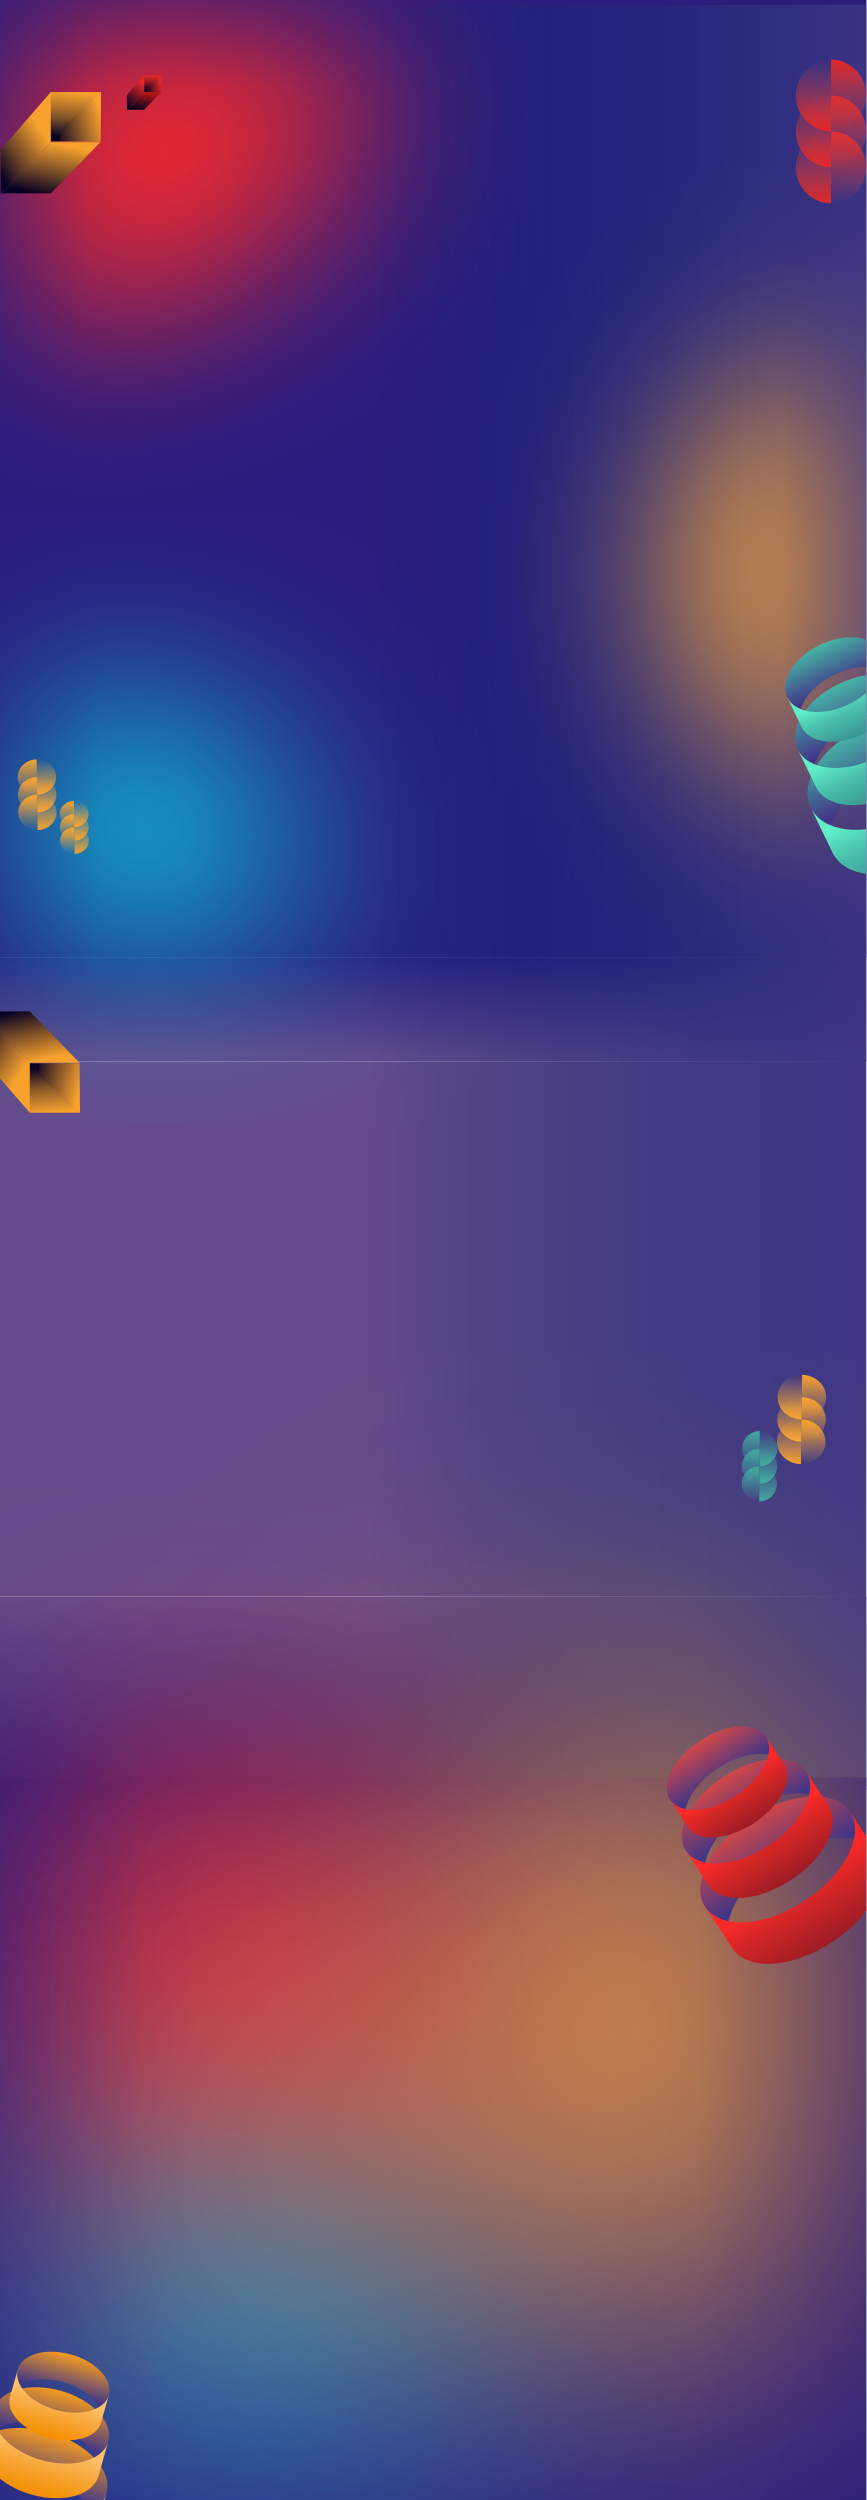
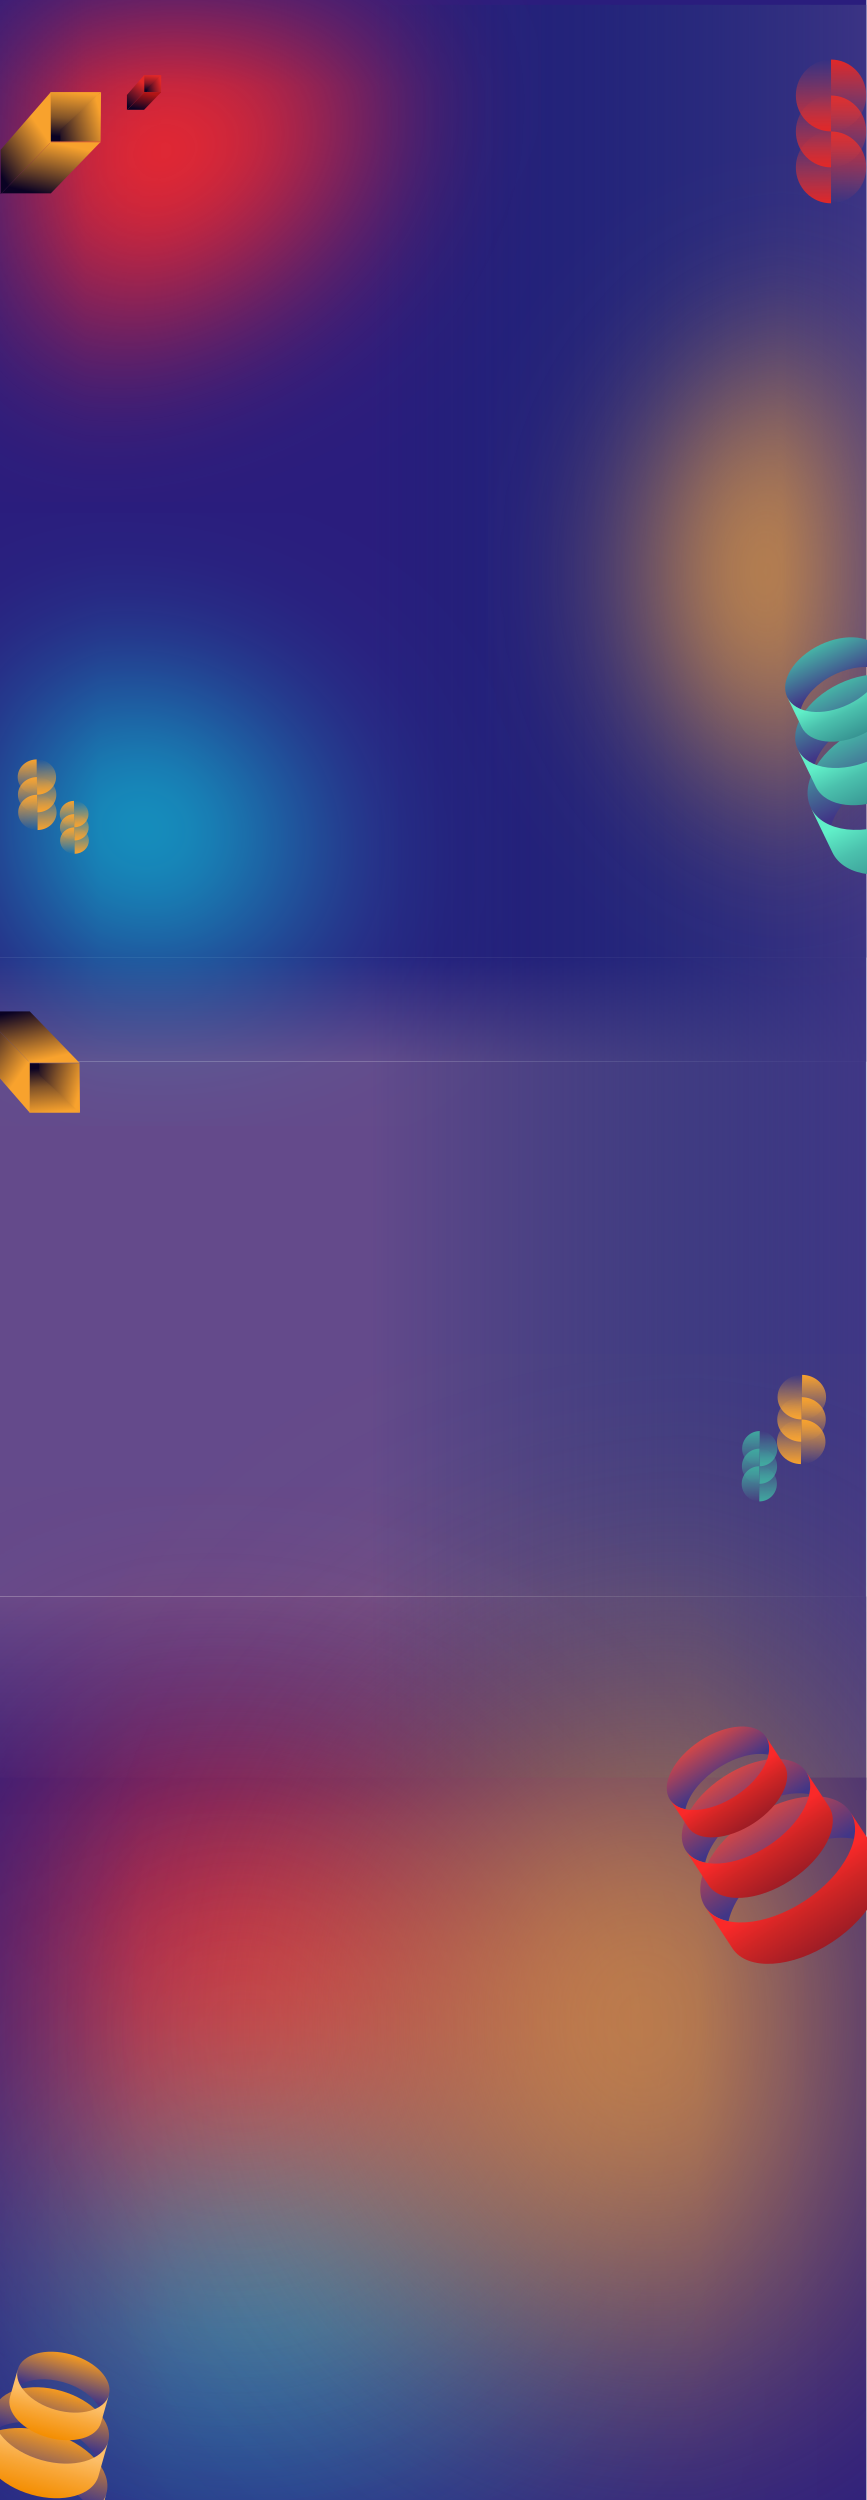
<svg xmlns="http://www.w3.org/2000/svg" width="1440" height="4156" viewBox="0 0 1440 4156" fill="none">
-   <g clip-path="url(#clip0_858_3168)">
+   <g clipPath="url(#clip0_858_3168)">
    <rect width="1440" height="4156" fill="white" />
    <rect y="2654" width="1440" height="322" fill="url(#paint0_linear_858_3168)" />
    <rect y="1592" width="1440" height="173" fill="url(#paint1_linear_858_3168)" />
    <rect y="1765" width="1439" height="889" fill="#644A8B" />
    <path d="M0 -7H1440V1592H0V-7Z" fill="#2A1D7D" />
    <path d="M0 -7H1440V1592H0V-7Z" fill="#2A1D7D" />
    <rect y="8" width="1440" height="4148" fill="url(#paint2_linear_858_3168)" />
    <g filter="url(#filter0_f_858_3168)">
      <path d="M2102 949.791C2102 1179.65 1880.28 1366 1606.78 1366C1333.28 1366 1111.56 1179.65 1111.56 949.791C1111.56 719.928 1333.28 533.587 1606.78 533.587C1880.28 533.587 2102 719.928 2102 949.791Z" fill="#F8A738" />
    </g>
    <g filter="url(#filter1_f_858_3168)">
      <path d="M501 1521.5C501 1437.29 465.389 1356.54 402.002 1296.99C338.615 1237.45 252.643 1204 163 1204C73.357 1204 -12.615 1237.45 -76.002 1296.99C-139.389 1356.54 -175 1437.29 -175 1521.5L163 1521.5H501Z" fill="#00FFFC" />
    </g>
    <g filter="url(#filter2_f_858_3168)">
      <ellipse cx="83.853" cy="143.701" rx="513.853" ry="389.887" fill="#FA2929" />
    </g>
    <path d="M1381.5 337.999C1365.98 337.999 1351.1 331.704 1340.13 320.498C1329.16 309.293 1323 294.095 1323 278.249C1323 262.402 1329.16 247.205 1340.14 236C1351.11 224.795 1365.99 218.5 1381.5 218.5L1381.5 278.25L1381.5 337.999Z" fill="url(#paint3_linear_858_3168)" />
    <path d="M1381.5 218.5C1397.01 218.501 1411.89 224.796 1422.86 236.001C1433.83 247.207 1440 262.404 1440 278.251C1440 294.097 1433.83 309.295 1422.86 320.5C1411.89 331.705 1397.01 337.999 1381.5 337.999L1381.5 278.25L1381.5 218.5Z" fill="url(#paint4_linear_858_3168)" />
    <path d="M1381.5 278.25C1365.98 278.249 1351.11 271.954 1340.13 260.749C1329.16 249.543 1323 234.346 1323 218.499C1323 202.653 1329.17 187.455 1340.14 176.25C1351.11 165.045 1365.99 158.751 1381.5 158.751L1381.5 218.5L1381.5 278.25Z" fill="url(#paint5_linear_858_3168)" />
    <path d="M1381.5 158.751C1397.02 158.751 1411.89 165.046 1422.86 176.252C1433.83 187.457 1440 202.655 1440 218.501C1440 234.348 1433.83 249.545 1422.86 260.75C1411.89 271.955 1397.01 278.25 1381.5 278.25L1381.5 218.5L1381.5 158.751Z" fill="url(#paint6_linear_858_3168)" />
    <path d="M1381.5 218.5C1365.99 218.5 1351.11 212.205 1340.14 200.999C1329.17 189.794 1323 174.596 1323 158.75C1323 142.903 1329.17 127.706 1340.14 116.501C1351.11 105.296 1365.99 99.001 1381.5 99.001L1381.5 158.751L1381.5 218.5Z" fill="url(#paint7_linear_858_3168)" />
    <path d="M1381.5 99.002C1397.02 99.002 1411.9 105.297 1422.87 116.503C1433.84 127.708 1440 142.906 1440 158.752C1440 174.599 1433.84 189.796 1422.86 201.001C1411.89 212.206 1397.01 218.501 1381.5 218.501L1381.5 158.751L1381.5 99.002Z" fill="url(#paint8_linear_858_3168)" />
    <path d="M239.524 125L211 157.803V183L239.524 153.525V125Z" fill="url(#paint9_linear_858_3168)" />
    <path d="M267.573 153.524H239.524L211.475 182.524H239.524L267.573 153.524Z" fill="url(#paint10_linear_858_3168)" />
    <path d="M239.381 125H268.049L244.828 153.095H239.381V125Z" fill="url(#paint11_linear_858_3168)" />
    <path d="M268.049 125L267.762 153.095H244.971V146.358L268.049 125Z" fill="url(#paint12_linear_858_3168)" />
    <path d="M267.762 153.382H239.381" stroke="url(#paint13_linear_858_3168)" />
    <path d="M239.381 154.476V125.951" stroke="url(#paint14_linear_858_3168)" />
    <path d="M84.503 153L1 249.028V322.789L84.503 236.503V153Z" fill="url(#paint15_linear_858_3168)" />
    <path d="M166.614 236.503H84.503L2.392 321.398H84.503L166.614 236.503Z" fill="url(#paint16_linear_858_3168)" />
    <path d="M84.083 153H168.006L100.029 235.244H84.083V153Z" fill="url(#paint17_linear_858_3168)" />
    <path d="M168.006 153L167.167 235.244H100.448V215.522L168.006 153Z" fill="url(#paint18_linear_858_3168)" />
    <path d="M167.167 236.084H84.083" stroke="url(#paint19_linear_858_3168)" />
    <path d="M84.084 239.286V155.012" stroke="url(#paint20_linear_858_3168)" />
    <path d="M62.518 1379.88C70.985 1379.76 79.063 1376.56 84.976 1370.98C90.889 1365.39 94.153 1357.87 94.048 1350.09C93.944 1342.3 90.481 1334.88 84.42 1329.45C78.359 1324.02 70.198 1321.04 61.731 1321.15L62.125 1350.52L62.518 1379.88Z" fill="url(#paint21_linear_858_3168)" />
    <path d="M61.732 1321.15C53.265 1321.27 45.187 1324.47 39.274 1330.06C33.361 1335.64 30.097 1343.16 30.202 1350.94C30.306 1358.73 33.769 1366.15 39.83 1371.58C45.891 1377.01 54.052 1379.99 62.519 1379.88L62.125 1350.52L61.732 1321.15Z" fill="url(#paint22_linear_858_3168)" />
    <path d="M62.115 1350.52C70.582 1350.4 78.66 1347.2 84.573 1341.61C90.487 1336.03 93.75 1328.51 93.646 1320.73C93.541 1312.94 90.078 1305.51 84.017 1300.09C77.957 1294.66 69.795 1291.68 61.328 1291.79L61.722 1321.15L62.115 1350.52Z" fill="url(#paint23_linear_858_3168)" />
    <path d="M61.329 1291.79C52.862 1291.9 44.784 1295.11 38.871 1300.69C32.958 1306.28 29.694 1313.79 29.799 1321.58C29.903 1329.37 33.367 1336.79 39.427 1342.22C45.488 1347.64 53.649 1350.63 62.116 1350.52L61.722 1321.15L61.329 1291.79Z" fill="url(#paint24_linear_858_3168)" />
    <path d="M61.711 1321.15C70.177 1321.04 78.256 1317.84 84.169 1312.25C90.082 1306.66 93.345 1299.15 93.241 1291.36C93.136 1283.58 89.673 1276.15 83.612 1270.73C77.552 1265.3 69.39 1262.31 60.924 1262.43L61.317 1291.79L61.711 1321.15Z" fill="url(#paint25_linear_858_3168)" />
    <path d="M60.923 1262.43C52.457 1262.54 44.378 1265.74 38.465 1271.33C32.552 1276.92 29.289 1284.43 29.393 1292.22C29.497 1300.01 32.961 1307.43 39.021 1312.86C45.082 1318.28 53.243 1321.27 61.71 1321.15L61.317 1291.79L60.923 1262.43Z" fill="url(#paint26_linear_858_3168)" />
    <path d="M124.13 1419.38C130.478 1419.29 136.535 1416.89 140.969 1412.7C145.402 1408.52 147.849 1402.88 147.77 1397.04C147.692 1391.21 145.095 1385.64 140.551 1381.57C136.007 1377.5 129.888 1375.26 123.54 1375.35L123.835 1397.36L124.13 1419.38Z" fill="url(#paint27_linear_858_3168)" />
    <path d="M123.541 1375.35C117.193 1375.44 111.136 1377.84 106.702 1382.02C102.269 1386.21 99.822 1391.85 99.901 1397.69C99.979 1403.52 102.576 1409.09 107.12 1413.16C111.664 1417.23 117.783 1419.46 124.13 1419.38L123.836 1397.36L123.541 1375.35Z" fill="url(#paint28_linear_858_3168)" />
    <path d="M123.828 1397.36C130.176 1397.28 136.233 1394.88 140.666 1390.69C145.1 1386.5 147.546 1380.87 147.468 1375.03C147.39 1369.19 144.793 1363.63 140.249 1359.56C135.705 1355.49 129.586 1353.25 123.238 1353.34L123.533 1375.35L123.828 1397.36Z" fill="url(#paint29_linear_858_3168)" />
    <path d="M123.238 1353.34C116.89 1353.42 110.833 1355.82 106.4 1360.01C101.967 1364.2 99.52 1369.83 99.598 1375.67C99.677 1381.51 102.273 1387.08 106.817 1391.14C111.361 1395.21 117.48 1397.45 123.828 1397.36L123.533 1375.35L123.238 1353.34Z" fill="url(#paint30_linear_858_3168)" />
    <path d="M123.524 1375.35C129.872 1375.27 135.929 1372.86 140.363 1368.68C144.796 1364.49 147.243 1358.85 147.164 1353.01C147.086 1347.18 144.489 1341.61 139.945 1337.54C135.401 1333.47 129.282 1331.24 122.934 1331.32L123.229 1353.34L123.524 1375.35Z" fill="url(#paint31_linear_858_3168)" />
    <path d="M122.935 1331.32C116.587 1331.41 110.53 1333.81 106.096 1338C101.663 1342.18 99.216 1347.82 99.295 1353.66C99.373 1359.49 101.97 1365.06 106.514 1369.13C111.058 1373.2 117.177 1375.44 123.525 1375.35L123.23 1353.34L122.935 1331.32Z" fill="url(#paint32_linear_858_3168)" />
    <path d="M0 2955.02H1440V4156H0V2955.02Z" fill="#2A1D7D" />
    <g filter="url(#filter3_f_858_3168)">
      <ellipse cx="325" cy="3378.11" rx="511" ry="405.082" fill="#FA2929" />
    </g>
    <g filter="url(#filter4_f_858_3168)">
      <ellipse cx="423.5" cy="3868.75" rx="333.5" ry="252.839" fill="#00FFFC" />
    </g>
    <g filter="url(#filter5_f_858_3168)">
      <ellipse cx="1300.5" cy="3360.38" rx="618.5" ry="508.376" fill="#F8A738" />
    </g>
    <path d="M1419.72 3056.91C1423.32 3040.06 1421.46 3024.46 1413.23 3011.92C1388.26 2973.92 1314.1 2978.53 1247.59 3022.23C1181.08 3065.93 1147.41 3132.16 1172.38 3170.16C1180.62 3182.7 1194.2 3190.59 1211.1 3193.98C1218.41 3159.73 1248.23 3120.33 1292.8 3091.04C1337.38 3061.76 1385.39 3050.03 1419.72 3056.91Z" fill="url(#paint33_linear_858_3168)" />
    <path d="M1338.02 3159.85C1404.52 3116.16 1438.2 3049.93 1413.23 3011.92L1458.44 3080.73C1483.41 3118.74 1449.73 3184.97 1383.23 3228.67C1316.72 3272.36 1242.56 3276.98 1217.59 3238.97L1172.38 3170.16C1197.35 3208.17 1271.51 3203.55 1338.02 3159.85Z" fill="url(#paint34_linear_858_3168)" />
    <path d="M1345.49 2982.72C1348.47 2968.73 1346.93 2955.78 1340.1 2945.38C1319.38 2913.85 1257.84 2917.68 1202.65 2953.94C1147.47 2990.19 1119.53 3045.15 1140.25 3076.69C1147.08 3087.09 1158.35 3093.64 1172.37 3096.45C1178.44 3068.04 1203.18 3035.34 1240.17 3011.04C1277.16 2986.73 1316.99 2977 1345.49 2982.72Z" fill="url(#paint35_linear_858_3168)" />
    <path d="M1277.69 3068.14C1332.87 3031.88 1360.81 2976.92 1340.1 2945.38L1377.61 3002.48C1398.33 3034.02 1370.39 3088.98 1315.2 3125.24C1260.01 3161.49 1198.48 3165.32 1177.76 3133.79L1140.25 3076.69C1160.96 3108.22 1222.5 3104.39 1277.69 3068.14Z" fill="url(#paint36_linear_858_3168)" />
    <path d="M1277.56 2916.95C1279.94 2905.79 1278.71 2895.47 1273.26 2887.17C1256.73 2862.01 1207.64 2865.07 1163.62 2893.99C1119.59 2922.92 1097.3 2966.76 1113.83 2991.91C1119.28 3000.21 1128.27 3005.44 1139.46 3007.68C1144.3 2985.01 1164.04 2958.93 1193.54 2939.54C1223.05 2920.16 1254.83 2912.39 1277.56 2916.95Z" fill="url(#paint37_linear_858_3168)" />
    <path d="M1223.47 2985.09C1267.49 2956.17 1289.78 2912.33 1273.26 2887.17L1303.18 2932.72C1319.71 2957.88 1297.42 3001.72 1253.4 3030.64C1209.37 3059.57 1160.29 3062.62 1143.76 3037.46L1113.83 2991.91C1130.36 3017.07 1179.45 3014.02 1223.47 2985.09Z" fill="url(#paint38_linear_858_3168)" />
    <path d="M151.768 4175.5C164.381 4168.06 173.3 4157.79 176.875 4145.16C187.717 4106.86 145.329 4061.33 82.199 4043.46C19.069 4025.59 -40.897 4042.15 -51.739 4080.44C-55.314 4093.07 -53.1 4106.49 -46.262 4119.44C-20.63 4104.31 20.259 4100.83 62.568 4112.8C104.878 4124.78 137.871 4149.18 151.768 4175.5Z" fill="url(#paint39_linear_858_3168)" />
    <path d="M42.938 4182.15C106.068 4200.02 166.034 4183.46 176.876 4145.16L157.245 4214.51C146.403 4252.8 86.437 4269.36 23.307 4251.49C-39.823 4233.62 -82.211 4188.09 -71.369 4149.79L-51.738 4080.44C-62.58 4118.74 -20.192 4164.28 42.938 4182.15Z" fill="url(#paint40_linear_858_3168)" />
    <path d="M159.031 4084.07C169.498 4077.89 176.898 4069.37 179.865 4058.89C188.862 4027.11 153.689 3989.33 101.304 3974.5C48.92 3959.67 -0.839 3973.41 -9.836 4005.19C-12.803 4015.67 -10.966 4026.8 -5.291 4037.55C15.978 4024.99 49.907 4022.1 85.015 4032.04C120.123 4041.98 147.5 4062.23 159.031 4084.07Z" fill="url(#paint41_linear_858_3168)" />
    <path d="M68.727 4089.58C121.111 4104.41 170.87 4090.67 179.867 4058.89L163.577 4116.43C154.581 4148.21 104.822 4161.95 52.437 4147.12C0.053 4132.29 -35.12 4094.51 -26.124 4062.73L-9.834 4005.19C-18.831 4036.97 16.342 4074.75 68.727 4089.58Z" fill="url(#paint42_linear_858_3168)" />
    <path d="M164.333 4001.64C172.682 3996.71 178.586 3989.91 180.953 3981.55C188.129 3956.2 160.071 3926.06 118.283 3914.23C76.495 3902.4 36.801 3913.36 29.624 3938.71C27.258 3947.07 28.723 3955.95 33.25 3964.53C50.216 3954.51 77.282 3952.2 105.289 3960.13C133.295 3968.06 155.134 3984.21 164.333 4001.64Z" fill="url(#paint43_linear_858_3168)" />
    <path d="M92.294 4006.03C134.083 4017.86 173.776 4006.9 180.953 3981.55L167.959 4027.45C160.782 4052.8 121.088 4063.76 79.3 4051.93C37.512 4040.1 9.454 4009.96 16.63 3984.61L29.625 3938.71C22.448 3964.06 50.506 3994.2 92.294 4006.03Z" fill="url(#paint44_linear_858_3168)" />
    <path d="M1381.67 1372.36C1366.35 1366.23 1354.46 1356.26 1347.9 1342.67C1328.02 1301.46 1364.69 1242.59 1429.8 1211.18C1494.91 1179.77 1563.81 1187.71 1583.69 1228.92C1590.25 1242.51 1590.65 1258.02 1585.92 1273.83C1554.77 1261.36 1509.43 1264.74 1465.8 1285.79C1422.16 1306.84 1391.3 1340.23 1381.67 1372.36Z" fill="url(#paint45_linear_858_3168)" />
    <path d="M1501.79 1360.41C1436.68 1391.82 1367.78 1383.87 1347.9 1342.67L1383.9 1417.28C1403.78 1458.49 1472.68 1466.43 1537.79 1435.02C1602.9 1403.61 1639.57 1344.74 1619.69 1303.53L1583.69 1228.92C1603.57 1270.12 1566.9 1328.99 1501.79 1360.41Z" fill="url(#paint46_linear_858_3168)" />
    <path d="M1354.39 1270.71C1341.68 1265.62 1331.81 1257.35 1326.37 1246.07C1309.88 1211.87 1340.3 1163.03 1394.33 1136.96C1448.36 1110.9 1505.53 1117.49 1522.03 1151.68C1527.47 1162.96 1527.8 1175.83 1523.87 1188.95C1498.03 1178.61 1460.41 1181.41 1424.2 1198.88C1387.99 1216.34 1362.38 1244.05 1354.39 1270.71Z" fill="url(#paint47_linear_858_3168)" />
    <path d="M1454.07 1260.79C1400.04 1286.85 1342.87 1280.26 1326.37 1246.07L1356.24 1307.98C1372.74 1342.18 1429.91 1348.77 1483.94 1322.7C1537.97 1296.64 1568.39 1247.79 1551.9 1213.59L1522.03 1151.68C1538.52 1185.87 1508.1 1234.72 1454.07 1260.79Z" fill="url(#paint48_linear_858_3168)" />
    <path d="M1331.16 1178.85C1321.02 1174.79 1313.15 1168.19 1308.81 1159.19C1295.65 1131.91 1319.92 1092.95 1363.02 1072.15C1406.12 1051.36 1451.73 1056.62 1464.89 1083.9C1469.23 1092.89 1469.5 1103.16 1466.36 1113.63C1445.75 1105.37 1415.73 1107.61 1386.85 1121.54C1357.96 1135.48 1337.53 1157.58 1331.16 1178.85Z" fill="url(#paint49_linear_858_3168)" />
    <path d="M1410.67 1170.93C1367.58 1191.73 1321.97 1186.47 1308.81 1159.19L1332.64 1208.58C1345.79 1235.86 1391.4 1241.12 1434.5 1220.32C1477.6 1199.53 1501.87 1160.56 1488.71 1133.29L1464.89 1083.9C1478.05 1111.17 1453.77 1150.14 1410.67 1170.93Z" fill="url(#paint50_linear_858_3168)" />
    <path d="M49.503 1849.79L-34 1753.76V1680L49.503 1766.29V1849.79Z" fill="url(#paint51_linear_858_3168)" />
    <path d="M131.614 1766.29H49.503L-32.608 1681.39H49.503L131.614 1766.29Z" fill="url(#paint52_linear_858_3168)" />
    <path d="M49.083 1849.79H133.006L65.028 1767.55H49.083V1849.79Z" fill="url(#paint53_linear_858_3168)" />
    <path d="M133.006 1849.79L132.167 1767.55H65.448V1787.27L133.006 1849.79Z" fill="url(#paint54_linear_858_3168)" />
    <path d="M132.167 1766.71H49.083" stroke="url(#paint55_linear_858_3168)" />
    <path d="M49.084 1763.5L49.084 1847.78" stroke="url(#paint56_linear_858_3168)" />
    <path d="M1262.95 2437.5C1270.71 2437.5 1278.15 2434.42 1283.63 2428.93C1289.12 2423.45 1292.2 2416.01 1292.2 2408.25C1292.2 2400.49 1289.12 2393.05 1283.63 2387.57C1278.15 2382.08 1270.71 2379 1262.95 2379L1262.95 2408.25V2437.5Z" fill="url(#paint57_linear_858_3168)" />
    <path d="M1262.95 2379C1255.19 2379 1247.75 2382.08 1242.26 2387.57C1236.78 2393.05 1233.7 2400.49 1233.7 2408.25C1233.7 2416.01 1236.78 2423.45 1242.26 2428.93C1247.75 2434.42 1255.19 2437.5 1262.95 2437.5L1262.95 2408.25V2379Z" fill="url(#paint58_linear_858_3168)" />
    <path d="M1262.6 2466.75C1270.36 2466.75 1277.8 2463.67 1283.28 2458.18C1288.77 2452.7 1291.85 2445.26 1291.85 2437.5C1291.85 2429.74 1288.77 2422.3 1283.28 2416.82C1277.8 2411.33 1270.36 2408.25 1262.6 2408.25L1262.6 2437.5V2466.75Z" fill="url(#paint59_linear_858_3168)" />
    <path d="M1262.6 2408.25C1254.84 2408.25 1247.4 2411.33 1241.92 2416.82C1236.43 2422.3 1233.35 2429.74 1233.35 2437.5C1233.35 2445.26 1236.43 2452.7 1241.92 2458.18C1247.4 2463.67 1254.84 2466.75 1262.6 2466.75L1262.6 2437.5V2408.25Z" fill="url(#paint60_linear_858_3168)" />
    <path d="M1262.25 2496C1270.01 2496 1277.45 2492.92 1282.94 2487.43C1288.42 2481.95 1291.5 2474.51 1291.5 2466.75C1291.5 2458.99 1288.42 2451.55 1282.94 2446.07C1277.45 2440.58 1270.01 2437.5 1262.25 2437.5L1262.25 2466.75V2496Z" fill="url(#paint61_linear_858_3168)" />
    <path d="M1262.25 2437.5C1254.49 2437.5 1247.05 2440.58 1241.57 2446.07C1236.08 2451.55 1233 2458.99 1233 2466.75C1233 2474.51 1236.08 2481.95 1241.57 2487.43C1247.05 2492.92 1254.49 2496 1262.25 2496L1262.25 2466.75V2437.5Z" fill="url(#paint62_linear_858_3168)" />
    <path d="M1333.45 2285.54C1344.15 2285.68 1354.35 2289.73 1361.82 2296.79C1369.29 2303.85 1373.42 2313.34 1373.28 2323.18C1373.15 2333.02 1368.78 2342.4 1361.12 2349.25C1353.46 2356.11 1343.15 2359.88 1332.45 2359.74L1332.95 2322.64L1333.45 2285.54Z" fill="url(#paint63_linear_858_3168)" />
    <path d="M1332.45 2359.74C1321.76 2359.59 1311.55 2355.55 1304.08 2348.49C1296.61 2341.43 1292.49 2331.94 1292.62 2322.1C1292.75 2312.26 1297.13 2302.88 1304.78 2296.02C1312.44 2289.17 1322.75 2285.4 1333.45 2285.54L1332.95 2322.64L1332.45 2359.74Z" fill="url(#paint64_linear_858_3168)" />
    <path d="M1332.94 2322.64C1343.64 2322.78 1353.84 2326.83 1361.31 2333.89C1368.78 2340.94 1372.91 2350.44 1372.77 2360.28C1372.64 2370.11 1368.27 2379.49 1360.61 2386.35C1352.95 2393.2 1342.64 2396.98 1331.94 2396.83L1332.44 2359.74L1332.94 2322.64Z" fill="url(#paint65_linear_858_3168)" />
    <path d="M1331.95 2396.83C1321.25 2396.69 1311.04 2392.64 1303.57 2385.58C1296.1 2378.53 1291.98 2369.03 1292.11 2359.19C1292.24 2349.36 1296.62 2339.98 1304.27 2333.12C1311.93 2326.27 1322.24 2322.49 1332.94 2322.64L1332.44 2359.74L1331.95 2396.83Z" fill="url(#paint66_linear_858_3168)" />
    <path d="M1332.43 2359.73C1343.12 2359.88 1353.33 2363.92 1360.8 2370.98C1368.27 2378.04 1372.4 2387.53 1372.26 2397.37C1372.13 2407.21 1367.76 2416.59 1360.1 2423.45C1352.44 2430.3 1342.13 2434.07 1331.43 2433.93L1331.93 2396.83L1332.43 2359.73Z" fill="url(#paint67_linear_858_3168)" />
    <path d="M1331.43 2433.93C1320.74 2433.79 1310.53 2429.74 1303.06 2422.68C1295.59 2415.62 1291.47 2406.13 1291.6 2396.29C1291.73 2386.45 1296.1 2377.07 1303.76 2370.22C1311.42 2363.36 1321.73 2359.59 1332.43 2359.73L1331.93 2396.83L1331.43 2433.93Z" fill="url(#paint68_linear_858_3168)" />
  </g>
  <defs>
    <filter id="filter0_f_858_3168" x="811.559" y="233.587" width="1590.44" height="1432.41" filterUnits="userSpaceOnUse" color-interpolation-filters="sRGB">
      <feFlood flood-opacity="0" result="BackgroundImageFix" />
      <feBlend mode="normal" in="SourceGraphic" in2="BackgroundImageFix" result="shape" />
      <feGaussianBlur stdDeviation="150" result="effect1_foregroundBlur_858_3168" />
    </filter>
    <filter id="filter1_f_858_3168" x="-525" y="854" width="1376" height="1017.5" filterUnits="userSpaceOnUse" color-interpolation-filters="sRGB">
      <feFlood flood-opacity="0" result="BackgroundImageFix" />
      <feBlend mode="normal" in="SourceGraphic" in2="BackgroundImageFix" result="shape" />
      <feGaussianBlur stdDeviation="175" result="effect1_foregroundBlur_858_3168" />
    </filter>
    <filter id="filter2_f_858_3168" x="-730" y="-546.186" width="1627.71" height="1379.77" filterUnits="userSpaceOnUse" color-interpolation-filters="sRGB">
      <feFlood flood-opacity="0" result="BackgroundImageFix" />
      <feBlend mode="normal" in="SourceGraphic" in2="BackgroundImageFix" result="shape" />
      <feGaussianBlur stdDeviation="150" result="effect1_foregroundBlur_858_3168" />
    </filter>
    <filter id="filter3_f_858_3168" x="-686" y="2473.02" width="2022" height="1810.16" filterUnits="userSpaceOnUse" color-interpolation-filters="sRGB">
      <feFlood flood-opacity="0" result="BackgroundImageFix" />
      <feBlend mode="normal" in="SourceGraphic" in2="BackgroundImageFix" result="shape" />
      <feGaussianBlur stdDeviation="250" result="effect1_foregroundBlur_858_3168" />
    </filter>
    <filter id="filter4_f_858_3168" x="-510" y="3015.91" width="1867" height="1705.68" filterUnits="userSpaceOnUse" color-interpolation-filters="sRGB">
      <feFlood flood-opacity="0" result="BackgroundImageFix" />
      <feBlend mode="normal" in="SourceGraphic" in2="BackgroundImageFix" result="shape" />
      <feGaussianBlur stdDeviation="300" result="effect1_foregroundBlur_858_3168" />
    </filter>
    <filter id="filter5_f_858_3168" x="82" y="2252" width="2437" height="2216.75" filterUnits="userSpaceOnUse" color-interpolation-filters="sRGB">
      <feFlood flood-opacity="0" result="BackgroundImageFix" />
      <feBlend mode="normal" in="SourceGraphic" in2="BackgroundImageFix" result="shape" />
      <feGaussianBlur stdDeviation="300" result="effect1_foregroundBlur_858_3168" />
    </filter>
    <linearGradient id="paint0_linear_858_3168" x1="720" y1="2654" x2="720" y2="2976" gradientUnits="userSpaceOnUse">
      <stop stop-color="#664A8A" />
      <stop offset="1" stop-color="#2A1D7D" />
    </linearGradient>
    <linearGradient id="paint1_linear_858_3168" x1="720" y1="1592" x2="720" y2="1765" gradientUnits="userSpaceOnUse">
      <stop stop-color="#2A1D7D" />
      <stop offset="1" stop-color="#644A8B" />
    </linearGradient>
    <linearGradient id="paint2_linear_858_3168" x1="614.4" y1="2082" x2="1507.2" y2="2082" gradientUnits="userSpaceOnUse">
      <stop stop-color="#00296B" stop-opacity="0" />
      <stop offset="1" stop-color="#413687" />
    </linearGradient>
    <linearGradient id="paint3_linear_858_3168" x1="1381.5" y1="218.5" x2="1381.5" y2="337.999" gradientUnits="userSpaceOnUse">
      <stop stop-color="#D44747" stop-opacity="0" />
      <stop offset="1" stop-color="#E22727" />
    </linearGradient>
    <linearGradient id="paint4_linear_858_3168" x1="1381.5" y1="337.999" x2="1381.5" y2="218.5" gradientUnits="userSpaceOnUse">
      <stop stop-color="#D44747" stop-opacity="0" />
      <stop offset="1" stop-color="#E22727" />
    </linearGradient>
    <linearGradient id="paint5_linear_858_3168" x1="1381.5" y1="158.751" x2="1381.5" y2="278.25" gradientUnits="userSpaceOnUse">
      <stop stop-color="#D44747" stop-opacity="0" />
      <stop offset="1" stop-color="#E22727" />
    </linearGradient>
    <linearGradient id="paint6_linear_858_3168" x1="1381.5" y1="278.25" x2="1381.5" y2="158.751" gradientUnits="userSpaceOnUse">
      <stop stop-color="#D44747" stop-opacity="0" />
      <stop offset="1" stop-color="#E22727" />
    </linearGradient>
    <linearGradient id="paint7_linear_858_3168" x1="1381.5" y1="99.001" x2="1381.5" y2="218.5" gradientUnits="userSpaceOnUse">
      <stop stop-color="#D44747" stop-opacity="0" />
      <stop offset="1" stop-color="#E22727" />
    </linearGradient>
    <linearGradient id="paint8_linear_858_3168" x1="1381.5" y1="218.501" x2="1381.5" y2="99.002" gradientUnits="userSpaceOnUse">
      <stop stop-color="#D44747" stop-opacity="0" />
      <stop offset="1" stop-color="#E22727" />
    </linearGradient>
    <linearGradient id="paint9_linear_858_3168" x1="239.524" y1="139.738" x2="211" y2="175.869" gradientUnits="userSpaceOnUse">
      <stop stop-color="#E22727" />
      <stop offset="1" stop-color="#0A0223" />
    </linearGradient>
    <linearGradient id="paint10_linear_858_3168" x1="239.999" y1="153.524" x2="233.344" y2="183" gradientUnits="userSpaceOnUse">
      <stop stop-color="#B21515" />
      <stop offset="1" stop-color="#0A0223" />
    </linearGradient>
    <linearGradient id="paint11_linear_858_3168" x1="251.278" y1="125" x2="248.51" y2="150.718" gradientUnits="userSpaceOnUse">
      <stop stop-color="#E22727" />
      <stop offset="0.529" stop-color="#871725" />
      <stop offset="1" stop-color="#0A0223" />
    </linearGradient>
    <linearGradient id="paint12_linear_858_3168" x1="267.762" y1="137.757" x2="240.603" y2="145.419" gradientUnits="userSpaceOnUse">
      <stop stop-color="#E22727" />
      <stop offset="0.425" stop-color="#8F1925" />
      <stop offset="1" stop-color="#0A0223" />
    </linearGradient>
    <linearGradient id="paint13_linear_858_3168" x1="268.049" y1="153.532" x2="239.524" y2="153.532" gradientUnits="userSpaceOnUse">
      <stop stop-color="#AA1416" />
      <stop offset="0.29" stop-color="#B21515" />
      <stop offset="1" stop-color="#B21515" />
    </linearGradient>
    <linearGradient id="paint14_linear_858_3168" x1="239.532" y1="126.426" x2="239.08" y2="154.476" gradientUnits="userSpaceOnUse">
      <stop stop-color="#E22727" />
      <stop offset="0.507" stop-color="#D92627" />
      <stop offset="1" stop-color="#B21515" />
    </linearGradient>
    <linearGradient id="paint15_linear_858_3168" x1="81.485" y1="235.497" x2="1" y2="290.83" gradientUnits="userSpaceOnUse">
      <stop stop-color="#F8A22D" />
      <stop offset="1" stop-color="#0A0223" />
    </linearGradient>
    <linearGradient id="paint16_linear_858_3168" x1="85.895" y1="236.503" x2="66.411" y2="322.789" gradientUnits="userSpaceOnUse">
      <stop stop-color="#F8A22D" />
      <stop offset="1" stop-color="#0A0223" />
    </linearGradient>
    <linearGradient id="paint17_linear_858_3168" x1="118.911" y1="153" x2="110.806" y2="228.288" gradientUnits="userSpaceOnUse">
      <stop stop-color="#F8A22D" />
      <stop offset="0.586" stop-color="#805228" />
      <stop offset="1" stop-color="#0A0223" />
    </linearGradient>
    <linearGradient id="paint18_linear_858_3168" x1="167.167" y1="190.346" x2="87.659" y2="212.775" gradientUnits="userSpaceOnUse">
      <stop stop-color="#F8A22D" />
      <stop offset="0.529" stop-color="#7E5028" />
      <stop offset="1" stop-color="#0A0223" />
    </linearGradient>
    <linearGradient id="paint19_linear_858_3168" x1="168.006" y1="236.235" x2="84.503" y2="236.235" gradientUnits="userSpaceOnUse">
      <stop stop-color="#F8A22D" />
      <stop offset="1" stop-color="#F8A22D" />
    </linearGradient>
    <linearGradient id="paint20_linear_858_3168" x1="84.234" y1="157.175" x2="80.368" y2="239.127" gradientUnits="userSpaceOnUse">
      <stop stop-color="#F8A22D" />
      <stop offset="0.477" stop-color="#F19D2D" />
      <stop offset="1" stop-color="#F8A22D" />
      <stop offset="1" stop-color="#F8A22D" />
    </linearGradient>
    <linearGradient id="paint21_linear_858_3168" x1="61.731" y1="1321.15" x2="62.518" y2="1379.88" gradientUnits="userSpaceOnUse">
      <stop stop-color="#FBAB3D" stop-opacity="0" />
      <stop offset="1" stop-color="#F8A22D" />
    </linearGradient>
    <linearGradient id="paint22_linear_858_3168" x1="62.519" y1="1379.88" x2="61.732" y2="1321.15" gradientUnits="userSpaceOnUse">
      <stop stop-color="#FBAB3D" stop-opacity="0" />
      <stop offset="1" stop-color="#F8A22D" />
    </linearGradient>
    <linearGradient id="paint23_linear_858_3168" x1="61.328" y1="1291.79" x2="62.115" y2="1350.52" gradientUnits="userSpaceOnUse">
      <stop stop-color="#FBAB3D" stop-opacity="0" />
      <stop offset="1" stop-color="#F8A22D" />
    </linearGradient>
    <linearGradient id="paint24_linear_858_3168" x1="62.116" y1="1350.52" x2="61.329" y2="1291.79" gradientUnits="userSpaceOnUse">
      <stop stop-color="#FBAB3D" stop-opacity="0" />
      <stop offset="1" stop-color="#F8A22D" />
    </linearGradient>
    <linearGradient id="paint25_linear_858_3168" x1="60.924" y1="1262.43" x2="61.711" y2="1321.15" gradientUnits="userSpaceOnUse">
      <stop stop-color="#FBAB3D" stop-opacity="0" />
      <stop offset="1" stop-color="#F8A22D" />
    </linearGradient>
    <linearGradient id="paint26_linear_858_3168" x1="61.71" y1="1321.15" x2="60.923" y2="1262.43" gradientUnits="userSpaceOnUse">
      <stop stop-color="#FBAB3D" stop-opacity="0" />
      <stop offset="1" stop-color="#F8A22D" />
    </linearGradient>
    <linearGradient id="paint27_linear_858_3168" x1="123.54" y1="1375.35" x2="124.13" y2="1419.38" gradientUnits="userSpaceOnUse">
      <stop stop-color="#FBAB3D" stop-opacity="0" />
      <stop offset="1" stop-color="#F8A22D" />
    </linearGradient>
    <linearGradient id="paint28_linear_858_3168" x1="124.13" y1="1419.38" x2="123.541" y2="1375.35" gradientUnits="userSpaceOnUse">
      <stop stop-color="#FBAB3D" stop-opacity="0" />
      <stop offset="1" stop-color="#F8A22D" />
    </linearGradient>
    <linearGradient id="paint29_linear_858_3168" x1="123.238" y1="1353.34" x2="123.828" y2="1397.36" gradientUnits="userSpaceOnUse">
      <stop stop-color="#FBAB3D" stop-opacity="0" />
      <stop offset="1" stop-color="#F8A22D" />
    </linearGradient>
    <linearGradient id="paint30_linear_858_3168" x1="123.828" y1="1397.36" x2="123.238" y2="1353.34" gradientUnits="userSpaceOnUse">
      <stop stop-color="#FBAB3D" stop-opacity="0" />
      <stop offset="1" stop-color="#F8A22D" />
    </linearGradient>
    <linearGradient id="paint31_linear_858_3168" x1="122.934" y1="1331.32" x2="123.524" y2="1375.35" gradientUnits="userSpaceOnUse">
      <stop stop-color="#FBAB3D" stop-opacity="0" />
      <stop offset="1" stop-color="#F8A22D" />
    </linearGradient>
    <linearGradient id="paint32_linear_858_3168" x1="123.525" y1="1375.35" x2="122.935" y2="1331.32" gradientUnits="userSpaceOnUse">
      <stop stop-color="#FBAB3D" stop-opacity="0" />
      <stop offset="1" stop-color="#F8A22D" />
    </linearGradient>
    <linearGradient id="paint33_linear_858_3168" x1="1247.59" y1="3022.23" x2="1309.76" y2="3116.85" gradientUnits="userSpaceOnUse">
      <stop stop-color="#D44747" />
      <stop offset="1" stop-color="#413687" />
    </linearGradient>
    <linearGradient id="paint34_linear_858_3168" x1="1319.18" y1="3131.18" x2="1383.23" y2="3228.67" gradientUnits="userSpaceOnUse">
      <stop stop-color="#FA2929" />
      <stop offset="0.42" stop-color="#CE2525" />
      <stop offset="1" stop-color="#9D1C25" />
    </linearGradient>
    <linearGradient id="paint35_linear_858_3168" x1="1202.65" y1="2953.94" x2="1254.24" y2="3032.45" gradientUnits="userSpaceOnUse">
      <stop stop-color="#D44747" />
      <stop offset="1" stop-color="#413687" />
    </linearGradient>
    <linearGradient id="paint36_linear_858_3168" x1="1262.05" y1="3044.34" x2="1315.2" y2="3125.24" gradientUnits="userSpaceOnUse">
      <stop stop-color="#FA2929" />
      <stop offset="0.42" stop-color="#CE2525" />
      <stop offset="1" stop-color="#9D1C25" />
    </linearGradient>
    <linearGradient id="paint37_linear_858_3168" x1="1163.62" y1="2893.99" x2="1204.77" y2="2956.62" gradientUnits="userSpaceOnUse">
      <stop stop-color="#D44747" />
      <stop offset="1" stop-color="#413687" />
    </linearGradient>
    <linearGradient id="paint38_linear_858_3168" x1="1211" y1="2966.11" x2="1253.4" y2="3030.64" gradientUnits="userSpaceOnUse">
      <stop stop-color="#FA2929" />
      <stop offset="0.42" stop-color="#CE2525" />
      <stop offset="1" stop-color="#9D1C25" />
    </linearGradient>
    <linearGradient id="paint39_linear_858_3168" x1="82.199" y1="4043.46" x2="55.207" y2="4138.81" gradientUnits="userSpaceOnUse">
      <stop stop-color="#F69B1F" />
      <stop offset="1" stop-color="#413687" />
    </linearGradient>
    <linearGradient id="paint40_linear_858_3168" x1="51.117" y1="4153.25" x2="23.307" y2="4251.49" gradientUnits="userSpaceOnUse">
      <stop stop-color="#FCBE68" />
      <stop offset="0.42" stop-color="#F8A739" />
      <stop offset="0.42" stop-color="#F8A738" />
      <stop offset="1" stop-color="#F48D00" />
    </linearGradient>
    <linearGradient id="paint41_linear_858_3168" x1="101.304" y1="3974.5" x2="78.906" y2="4053.62" gradientUnits="userSpaceOnUse">
      <stop stop-color="#F69B1F" />
      <stop offset="1" stop-color="#413687" />
    </linearGradient>
    <linearGradient id="paint42_linear_858_3168" x1="75.514" y1="4065.6" x2="52.437" y2="4147.12" gradientUnits="userSpaceOnUse">
      <stop stop-color="#FCBE68" />
      <stop offset="0.42" stop-color="#F8A739" />
      <stop offset="1" stop-color="#F48D00" />
    </linearGradient>
    <linearGradient id="paint43_linear_858_3168" x1="118.283" y1="3914.23" x2="100.416" y2="3977.34" gradientUnits="userSpaceOnUse">
      <stop stop-color="#F69B1F" />
      <stop offset="1" stop-color="#413687" />
    </linearGradient>
    <linearGradient id="paint44_linear_858_3168" x1="97.709" y1="3986.91" x2="79.3" y2="4051.93" gradientUnits="userSpaceOnUse">
      <stop stop-color="#FCBE68" />
      <stop offset="0.42" stop-color="#F8A739" />
      <stop offset="1" stop-color="#F48D00" />
    </linearGradient>
    <linearGradient id="paint45_linear_858_3168" x1="1429.8" y1="1211.18" x2="1479.29" y2="1313.77" gradientUnits="userSpaceOnUse">
      <stop stop-color="#46B4A6" />
      <stop offset="1" stop-color="#413687" />
    </linearGradient>
    <linearGradient id="paint46_linear_858_3168" x1="1486.79" y1="1329.32" x2="1537.79" y2="1435.02" gradientUnits="userSpaceOnUse">
      <stop stop-color="#60EFC8" />
      <stop offset="0.42" stop-color="#4BC1AD" />
      <stop offset="1" stop-color="#379392" />
    </linearGradient>
    <linearGradient id="paint47_linear_858_3168" x1="1394.33" y1="1136.96" x2="1435.4" y2="1222.09" gradientUnits="userSpaceOnUse">
      <stop stop-color="#46B4A6" />
      <stop offset="1" stop-color="#413687" />
    </linearGradient>
    <linearGradient id="paint48_linear_858_3168" x1="1441.62" y1="1234.99" x2="1483.94" y2="1322.7" gradientUnits="userSpaceOnUse">
      <stop stop-color="#60EFC8" />
      <stop offset="0.42" stop-color="#4BC1AD" />
      <stop offset="1" stop-color="#379392" />
    </linearGradient>
    <linearGradient id="paint49_linear_858_3168" x1="1363.02" y1="1072.15" x2="1395.78" y2="1140.07" gradientUnits="userSpaceOnUse">
      <stop stop-color="#46B4A6" />
      <stop offset="1" stop-color="#413687" />
    </linearGradient>
    <linearGradient id="paint50_linear_858_3168" x1="1400.75" y1="1150.35" x2="1434.5" y2="1220.32" gradientUnits="userSpaceOnUse">
      <stop stop-color="#60EFC8" />
      <stop offset="0.42" stop-color="#4BC1AD" />
      <stop offset="1" stop-color="#379392" />
    </linearGradient>
    <linearGradient id="paint51_linear_858_3168" x1="46.485" y1="1767.29" x2="-34" y2="1711.96" gradientUnits="userSpaceOnUse">
      <stop stop-color="#F8A22D" />
      <stop offset="1" stop-color="#0A0223" />
    </linearGradient>
    <linearGradient id="paint52_linear_858_3168" x1="50.895" y1="1766.29" x2="31.411" y2="1680" gradientUnits="userSpaceOnUse">
      <stop stop-color="#F8A22D" />
      <stop offset="1" stop-color="#0A0223" />
    </linearGradient>
    <linearGradient id="paint53_linear_858_3168" x1="83.911" y1="1849.79" x2="75.806" y2="1774.5" gradientUnits="userSpaceOnUse">
      <stop stop-color="#F8A22D" />
      <stop offset="0.586" stop-color="#805228" />
      <stop offset="1" stop-color="#0A0223" />
    </linearGradient>
    <linearGradient id="paint54_linear_858_3168" x1="132.167" y1="1812.44" x2="52.66" y2="1790.01" gradientUnits="userSpaceOnUse">
      <stop stop-color="#F8A22D" />
      <stop offset="0.529" stop-color="#7E5028" />
      <stop offset="1" stop-color="#0A0223" />
    </linearGradient>
    <linearGradient id="paint55_linear_858_3168" x1="133.006" y1="1766.55" x2="49.503" y2="1766.55" gradientUnits="userSpaceOnUse">
      <stop stop-color="#F8A22D" />
      <stop offset="1" stop-color="#F8A22D" />
    </linearGradient>
    <linearGradient id="paint56_linear_858_3168" x1="49.234" y1="1845.61" x2="45.368" y2="1763.66" gradientUnits="userSpaceOnUse">
      <stop stop-color="#F8A22D" />
      <stop offset="0.477" stop-color="#F19D2D" />
      <stop offset="1" stop-color="#F8A22D" />
      <stop offset="1" stop-color="#F8A22D" />
    </linearGradient>
    <linearGradient id="paint57_linear_858_3168" x1="1262.95" y1="2379" x2="1262.95" y2="2437.5" gradientUnits="userSpaceOnUse">
      <stop stop-color="#45B3A5" stop-opacity="0" />
      <stop offset="1" stop-color="#40A89F" />
    </linearGradient>
    <linearGradient id="paint58_linear_858_3168" x1="1262.95" y1="2437.5" x2="1262.95" y2="2379" gradientUnits="userSpaceOnUse">
      <stop stop-color="#45B3A5" stop-opacity="0" />
      <stop offset="1" stop-color="#40A89F" />
    </linearGradient>
    <linearGradient id="paint59_linear_858_3168" x1="1262.6" y1="2408.25" x2="1262.6" y2="2466.75" gradientUnits="userSpaceOnUse">
      <stop stop-color="#45B3A5" stop-opacity="0" />
      <stop offset="1" stop-color="#40A89F" />
    </linearGradient>
    <linearGradient id="paint60_linear_858_3168" x1="1262.6" y1="2466.75" x2="1262.6" y2="2408.25" gradientUnits="userSpaceOnUse">
      <stop stop-color="#45B3A5" stop-opacity="0" />
      <stop offset="1" stop-color="#40A89F" />
    </linearGradient>
    <linearGradient id="paint61_linear_858_3168" x1="1262.25" y1="2437.5" x2="1262.25" y2="2496" gradientUnits="userSpaceOnUse">
      <stop stop-color="#45B3A5" stop-opacity="0" />
      <stop offset="1" stop-color="#40A89F" />
    </linearGradient>
    <linearGradient id="paint62_linear_858_3168" x1="1262.25" y1="2496" x2="1262.25" y2="2437.5" gradientUnits="userSpaceOnUse">
      <stop stop-color="#45B3A5" stop-opacity="0" />
      <stop offset="1" stop-color="#40A89F" />
    </linearGradient>
    <linearGradient id="paint63_linear_858_3168" x1="1332.45" y1="2359.74" x2="1333.45" y2="2285.54" gradientUnits="userSpaceOnUse">
      <stop stop-color="#FBAB3D" stop-opacity="0" />
      <stop offset="1" stop-color="#F8A22D" />
    </linearGradient>
    <linearGradient id="paint64_linear_858_3168" x1="1333.45" y1="2285.54" x2="1332.45" y2="2359.74" gradientUnits="userSpaceOnUse">
      <stop stop-color="#FBAB3D" stop-opacity="0" />
      <stop offset="1" stop-color="#F8A22D" />
    </linearGradient>
    <linearGradient id="paint65_linear_858_3168" x1="1331.94" y1="2396.83" x2="1332.94" y2="2322.64" gradientUnits="userSpaceOnUse">
      <stop stop-color="#FBAB3D" stop-opacity="0" />
      <stop offset="1" stop-color="#F8A22D" />
    </linearGradient>
    <linearGradient id="paint66_linear_858_3168" x1="1332.94" y1="2322.64" x2="1331.95" y2="2396.83" gradientUnits="userSpaceOnUse">
      <stop stop-color="#FBAB3D" stop-opacity="0" />
      <stop offset="1" stop-color="#F8A22D" />
    </linearGradient>
    <linearGradient id="paint67_linear_858_3168" x1="1331.43" y1="2433.93" x2="1332.43" y2="2359.73" gradientUnits="userSpaceOnUse">
      <stop stop-color="#FBAB3D" stop-opacity="0" />
      <stop offset="1" stop-color="#F8A22D" />
    </linearGradient>
    <linearGradient id="paint68_linear_858_3168" x1="1332.43" y1="2359.73" x2="1331.43" y2="2433.93" gradientUnits="userSpaceOnUse">
      <stop stop-color="#FBAB3D" stop-opacity="0" />
      <stop offset="1" stop-color="#F8A22D" />
    </linearGradient>
    <clipPath id="clip0_858_3168">
      <rect width="1440" height="4156" fill="white" />
    </clipPath>
  </defs>
</svg>
